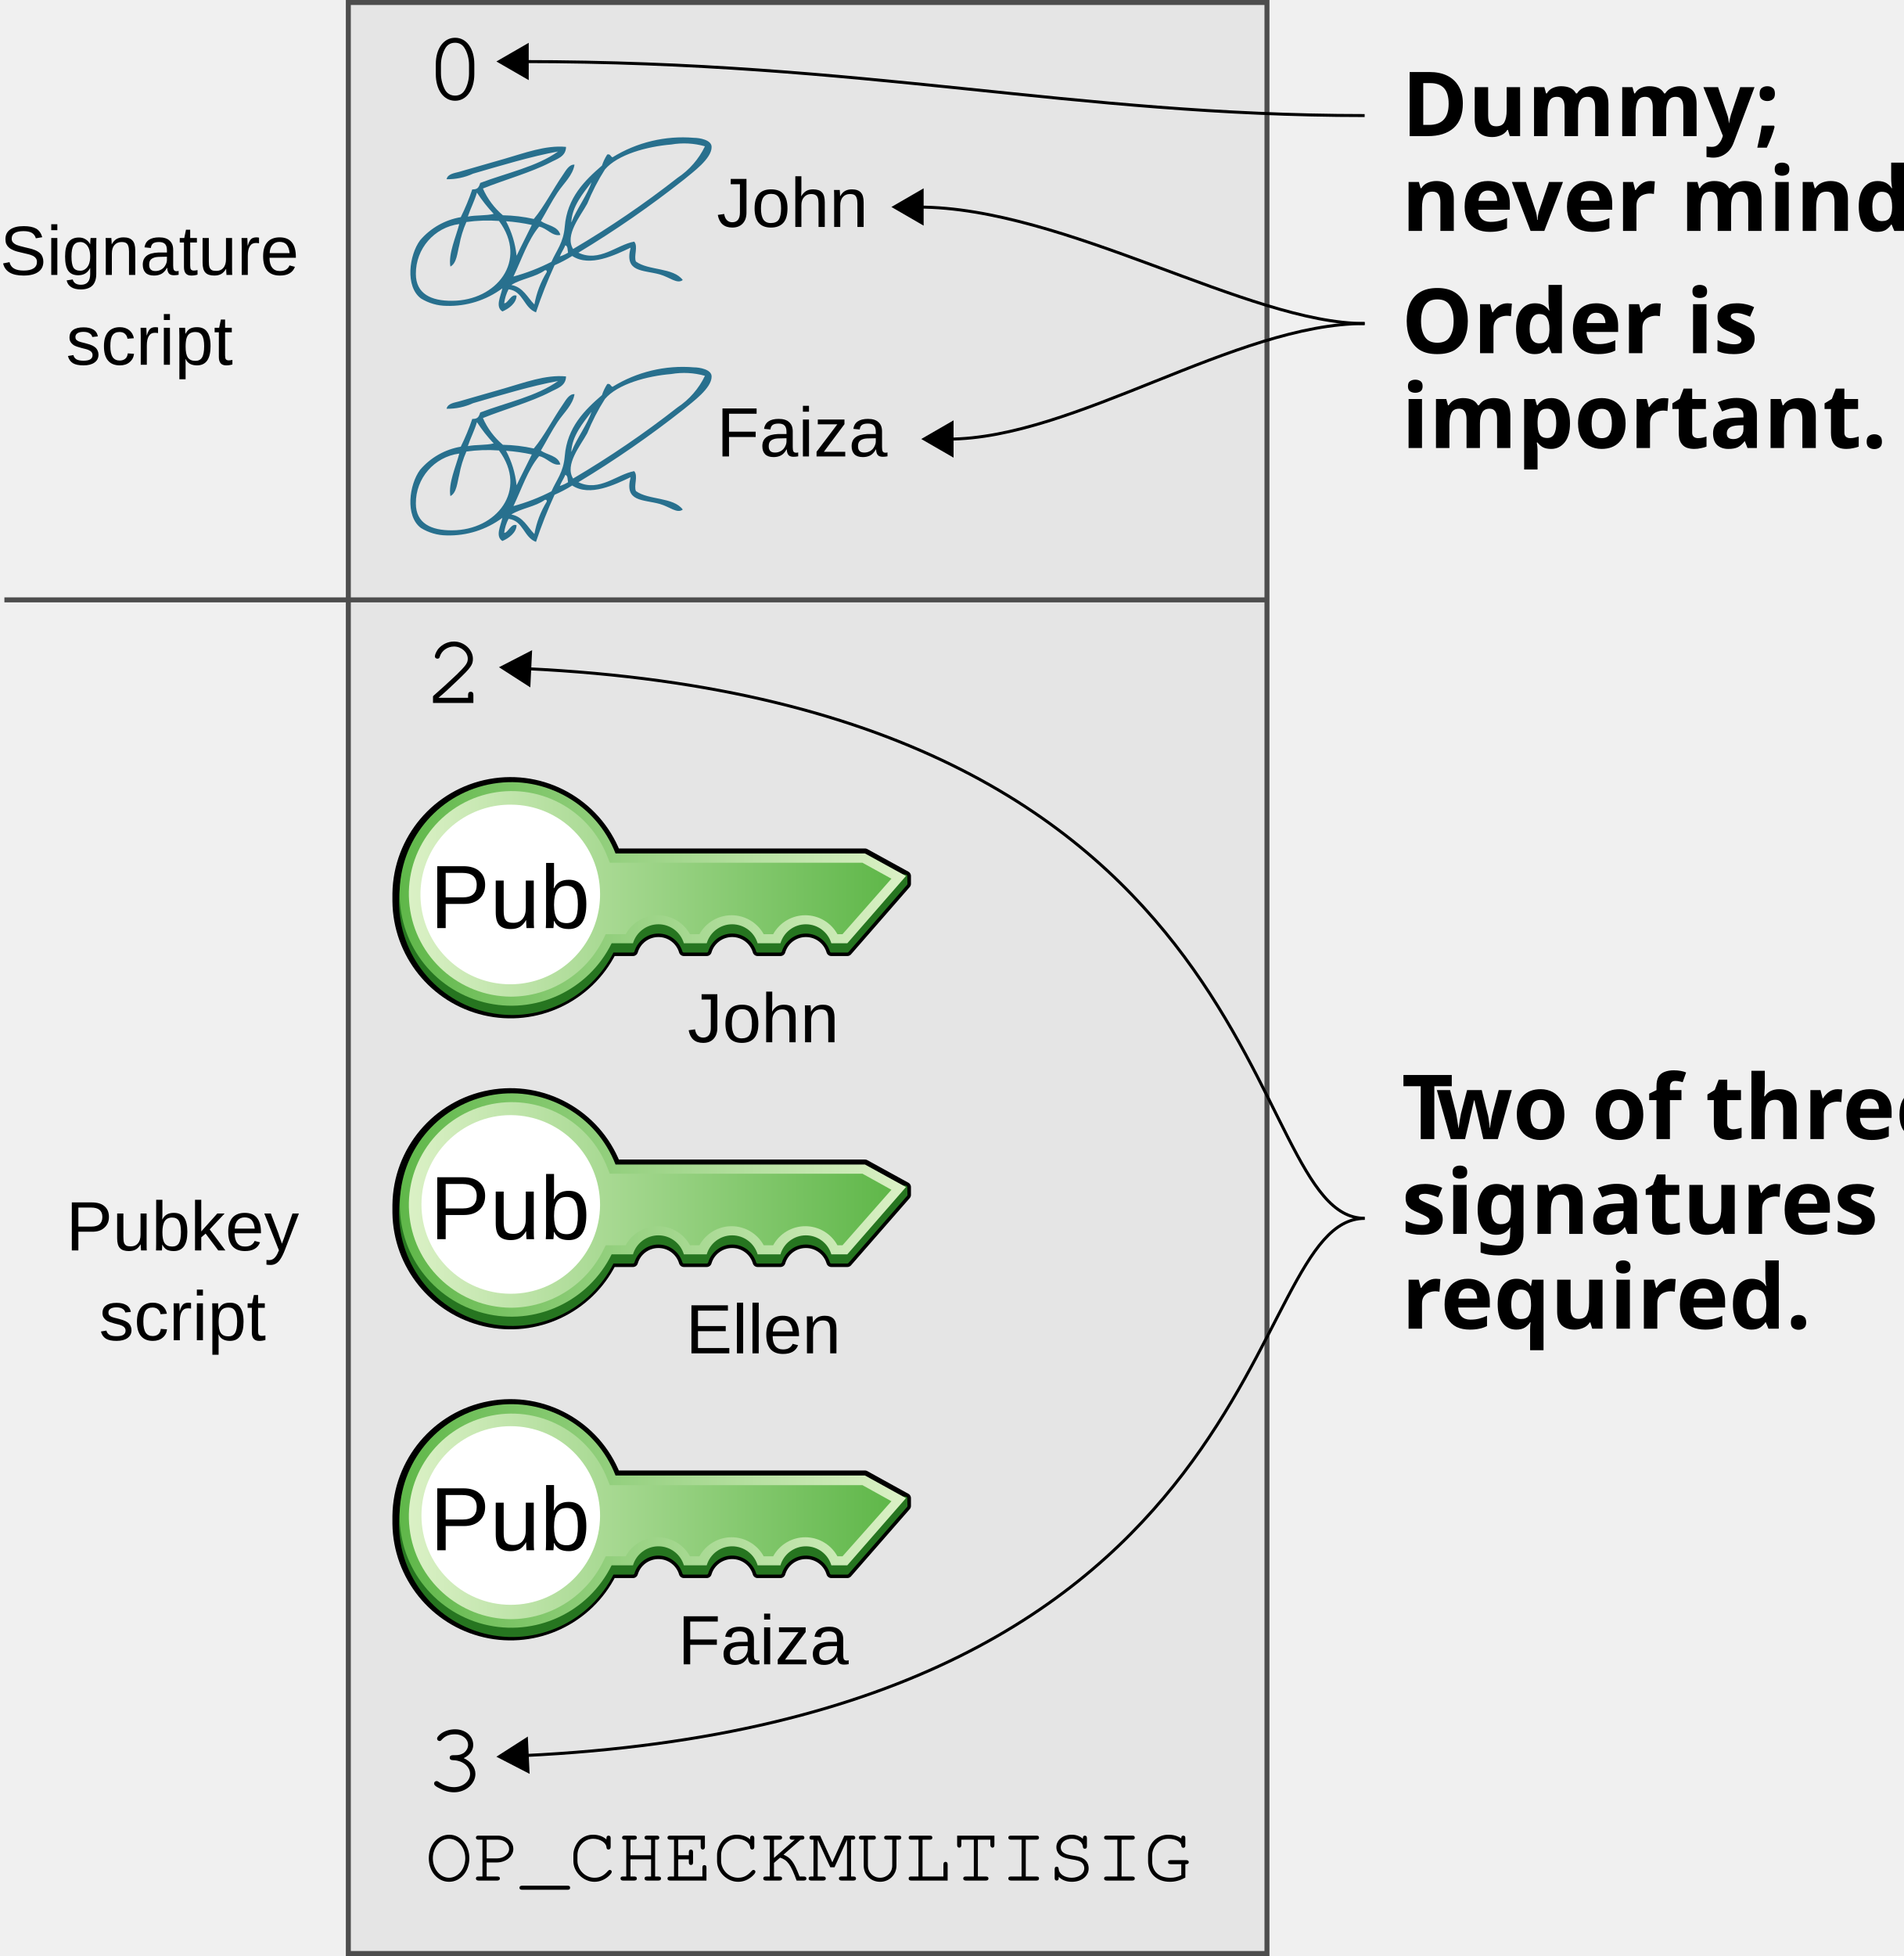
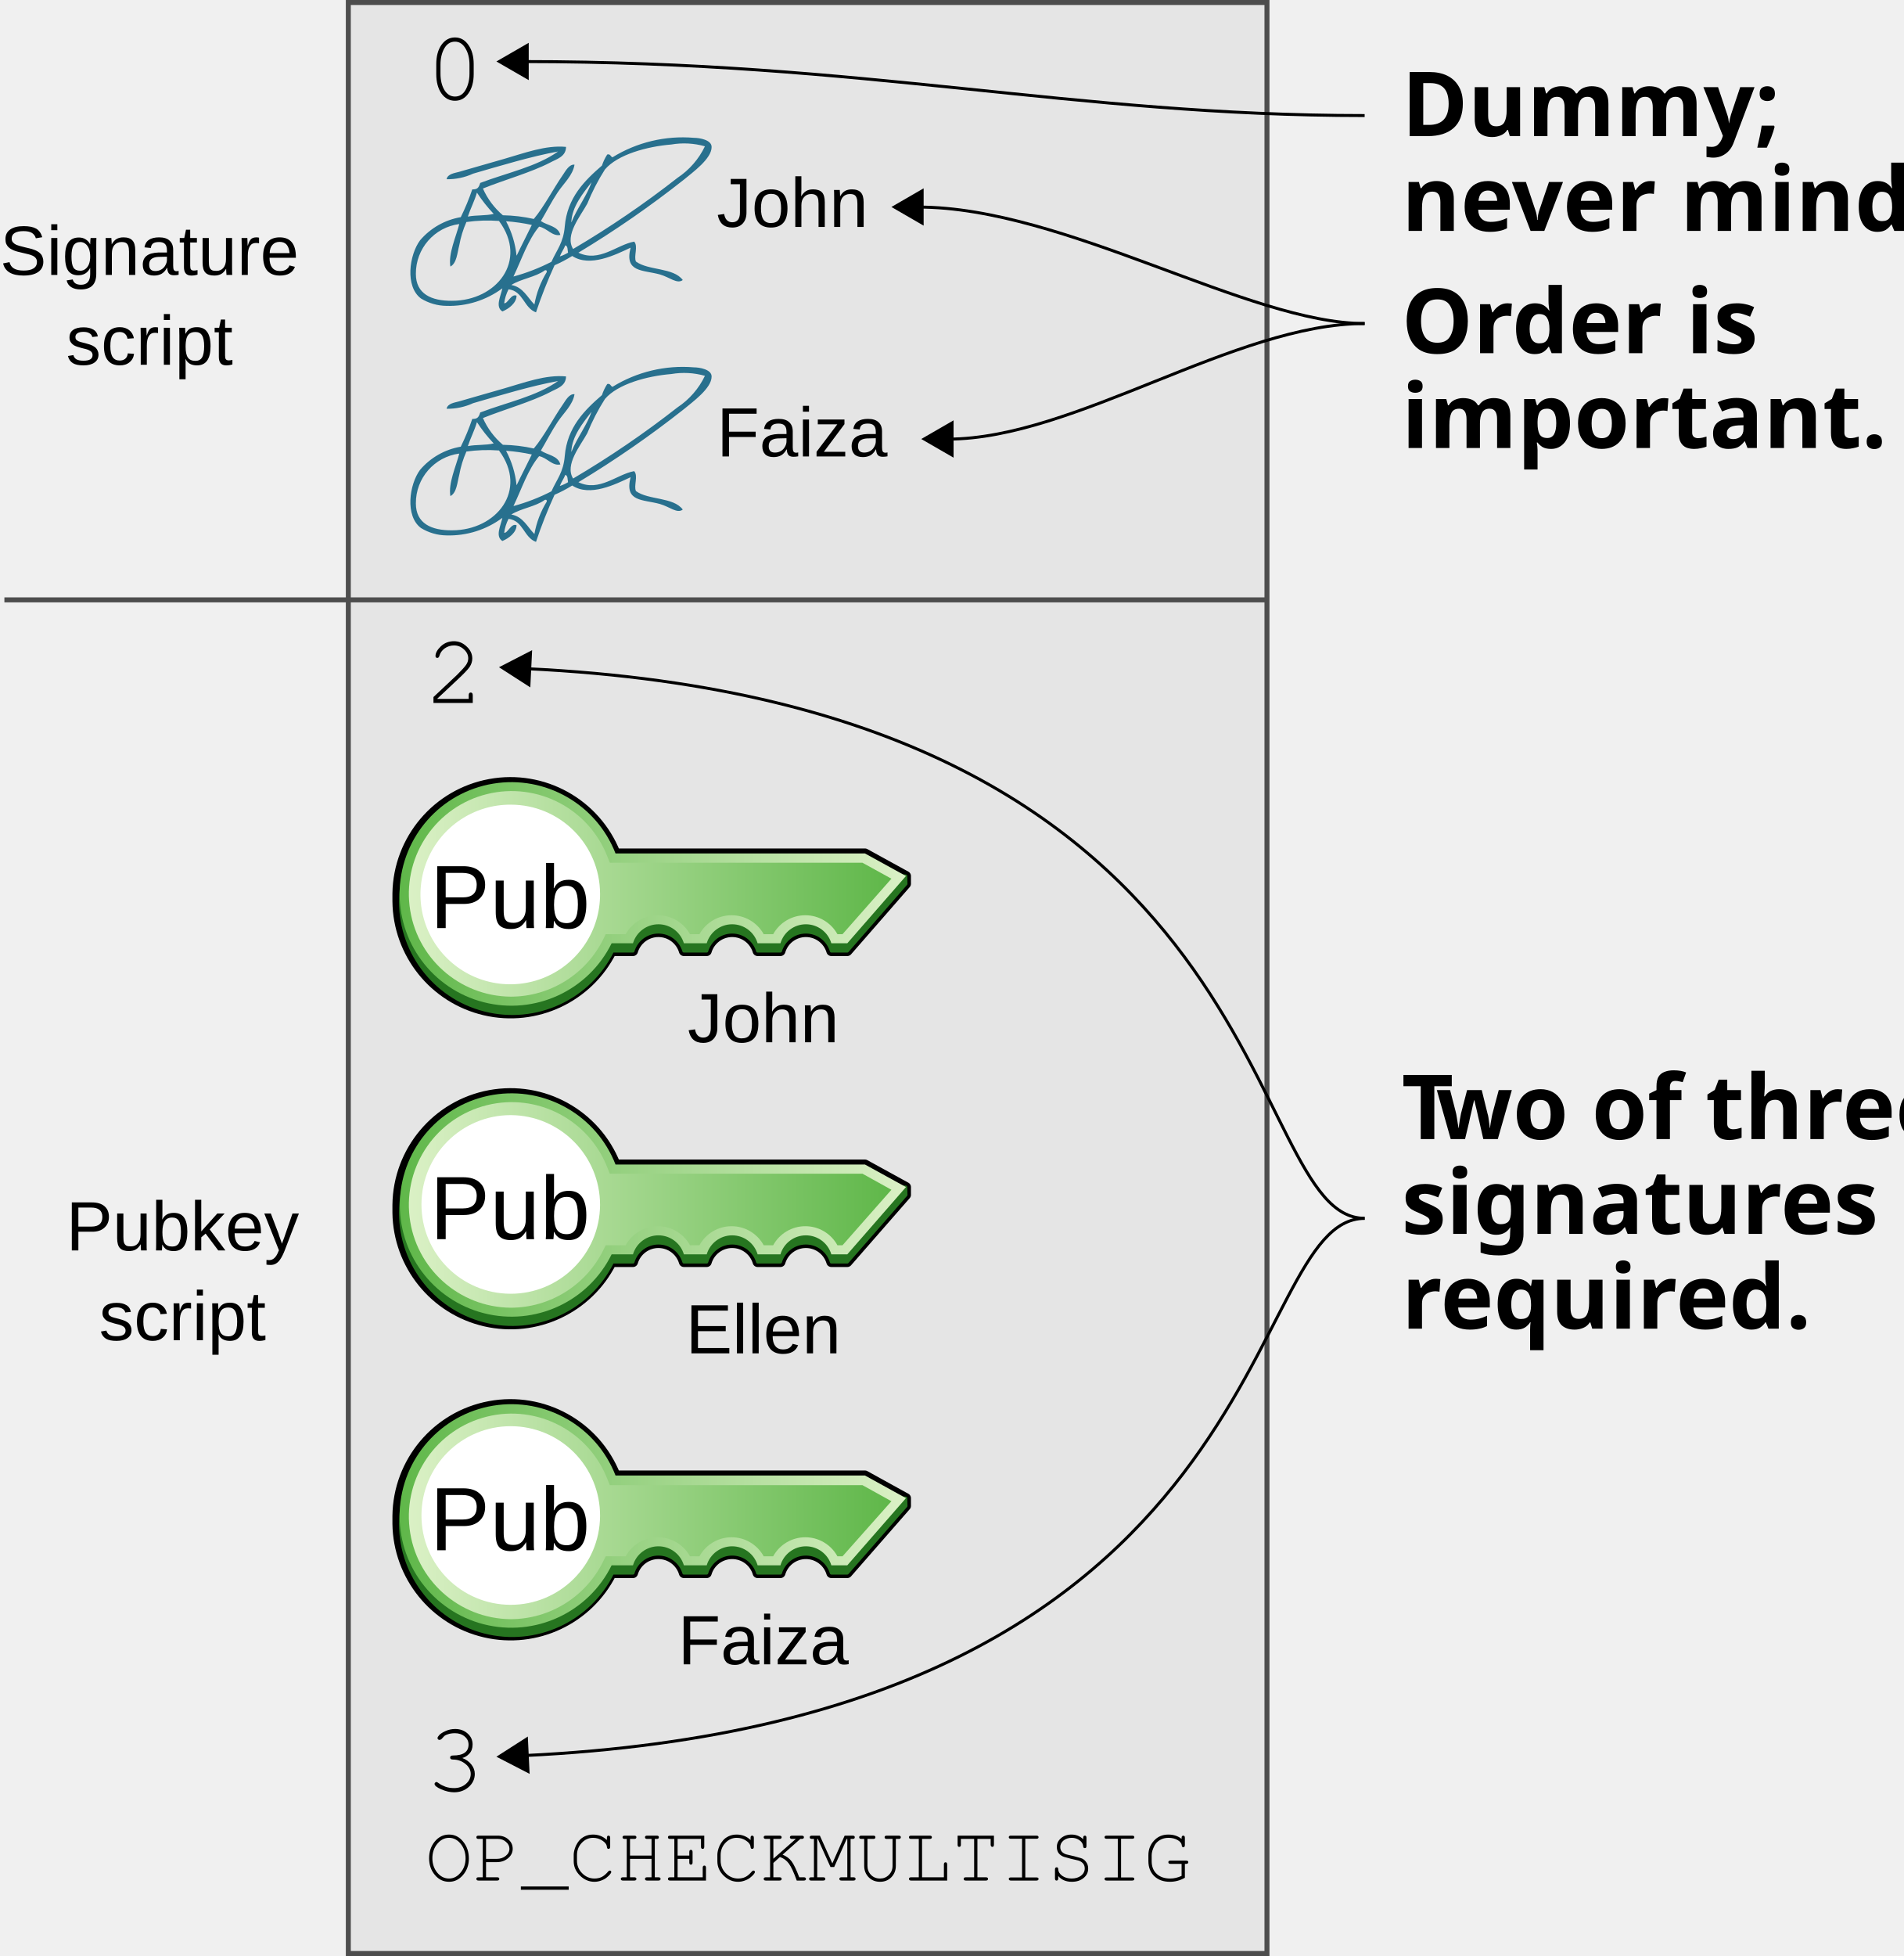
<svg xmlns="http://www.w3.org/2000/svg" xmlns:xlink="http://www.w3.org/1999/xlink" width="190.78" height="196" viewBox="0 0 190.78 196">
  <defs>
    <style>
      .cls-1 {
        fill: #e5e5e5;
      }

      .cls-1, .cls-5 {
        stroke: #4d4d4d;
        stroke-width: 0.5px;
      }

      .cls-2 {
        font-size: 10px;
-         font-family: Nimbus Mono PS;
+         font-family: FreeMono;font-phase: bold;
      }

      .cls-3 {
        font-size: 8px;
      }

      .cls-4 {
        fill: #28708e;
        fill-rule: evenodd;
      }

      .cls-10, .cls-5, .cls-8 {
        fill: none;
      }

      .cls-6 {
        font-size: 9px;
        font-family: Humanist521BT-BoldCondensed, Humanst521 Cn BT;
        font-weight: 700;
      }

      .cls-7 {
        letter-spacing: -0.07em;
      }

      .cls-10, .cls-8 {
        stroke: #000;
      }

      .cls-8 {
        stroke-miterlimit: 10;
      }

      .cls-11, .cls-8 {
        stroke-width: 0.3px;
      }

      .cls-9 {
        font-size: 7px;
      }

      .cls-15, .cls-9 {
        font-family: ArialMT, Arial;
      }

      .cls-10, .cls-11 {
        stroke-linejoin: round;
      }

      .cls-11 {
        fill: #267520;
        stroke: #267520;
      }

      .cls-12 {
        fill: url(#linear-gradient);
      }

      .cls-13 {
        fill: url(#linear-gradient-2);
      }

      .cls-14 {
        fill: #fff;
      }

      .cls-15 {
        font-size: 9.02px;
      }

      .cls-16 {
        fill: url(#linear-gradient-3);
      }

      .cls-17 {
        fill: url(#linear-gradient-4);
      }

      .cls-18 {
        fill: url(#linear-gradient-5);
      }

      .cls-19 {
        fill: url(#linear-gradient-6);
      }
    </style>
    <linearGradient id="linear-gradient" x1="255.43" y1="273.66" x2="306.34" y2="273.66" gradientUnits="userSpaceOnUse">
      <stop offset="0" stop-color="#5fb749" />
      <stop offset="1" stop-color="#dbf1c6" />
    </linearGradient>
    <linearGradient id="linear-gradient-2" x1="256.33" y1="273.66" x2="304.91" y2="273.66" gradientUnits="userSpaceOnUse">
      <stop offset="0" stop-color="#dbf1c6" />
      <stop offset="1" stop-color="#5fb749" />
    </linearGradient>
    <linearGradient id="linear-gradient-3" x1="255.43" y1="242.49" x2="306.34" y2="242.49" xlink:href="#linear-gradient" />
    <linearGradient id="linear-gradient-4" x1="256.33" y1="242.49" x2="304.91" y2="242.49" xlink:href="#linear-gradient-2" />
    <linearGradient id="linear-gradient-5" x1="255.43" y1="211.32" x2="306.34" y2="211.32" xlink:href="#linear-gradient" />
    <linearGradient id="linear-gradient-6" x1="256.33" y1="211.32" x2="304.91" y2="211.32" xlink:href="#linear-gradient-2" />
  </defs>
  <g id="Layer_2" data-name="Layer 2">
    <rect class="cls-1" x="34.91" y="0.25" width="92.07" height="195.5" />
    <text class="cls-2" transform="translate(42.6 179.44)">3<tspan class="cls-3">
        <tspan x="0" y="9">OP_CHECKMULTISIG</tspan>
      </tspan>
    </text>
    <text class="cls-2" transform="translate(42.6 9.94)">0</text>
    <text class="cls-2" transform="translate(42.6 70.44)">2</text>
    <path class="cls-4" d="M273.53,170.07c2.1,1,3.83-.79,5.59-1.11.43.48-.07,1.48.18,2,1.27.92,3.75.58,4.69,1.85-.56.44-1.31-.28-2.3-.56-1.71-.47-3.57-.18-2.93-2.68-1.52.71-4.08,2-5.85.83a13.45,13.45,0,0,1-1.77.93,47.28,47.28,0,0,0-1.86,4.72c-1.23-.44-1.27-2.13-2.75-2.31a4.28,4.28,0,0,0-.44,1.39c.34.09.71-1,1.24-.75,0,.72-.76,1.31-1.42,1.58-.74-.47-.17-1.52,0-2.32a8.94,8.94,0,0,1-5.59,1.76,5,5,0,0,1-2.57-.74c-1.61-1.2-1.18-4.36-.09-5.83a6.87,6.87,0,0,1,4.08-2.32,23.12,23.12,0,0,0,1.15-2.78c.5,0,.64-.13.8-.65,2.62-1,5.66-1.62,7.8-3.15-2.72.5-5.71,1.41-8.51,2.22a6.1,6.1,0,0,1-2.66.56c.1-.55.84-.62,1.25-.74,1.4-.42,3-.85,4.52-1.3,2-.57,4.15-1.4,6.2-1.2,0,1-1,1.24-1.59,1.57-1.93,1-4.58,1.73-6.74,2.6a7.49,7.49,0,0,0,2,2.68,15.49,15.49,0,0,1,3.1.37c1.06-1.27,1.93-3,2.93-4.44.27-.4.63-1.06,1.15-1-.17,1.08-1.07,1.85-1.69,2.78s-1.12,1.93-1.68,2.87c.66.46,1.72.49,1.95,1.39-.8.18-1.34-.69-2.13-.83-1.14,1.37-1.75,3.3-2.57,5a19.6,19.6,0,0,0,3.81-1.48c.51-1.16,1.2-1.9,1.33-3.52.24-2.91,2-4.62,3.73-6.12a4.75,4.75,0,0,1,.53-1.11c.34-.08.32.22.53.28a13.39,13.39,0,0,1,8.16-1.95c.54,0,1.79.2,1.77.93,0,1.17-1.89,2.52-2.75,3.24A101.41,101.41,0,0,1,273.53,170.07Zm9.31-10.84c-2.43.2-5.37,1-6.65,2.5a21.14,21.14,0,0,0-1.77,3.43c-.67,1.23-2.29,3.16-1.42,4.54a96.14,96.14,0,0,0,10.46-7.13,7.87,7.87,0,0,0,2.75-3.16A7.64,7.64,0,0,0,282.84,159.23Zm-10,7.78c.54-1.38,1.59-2.72,2-4C274,164.12,272.89,165.44,272.82,167Zm-10.37-.56c.78-.16,1.82-.07,2.57-.27a14.59,14.59,0,0,1-1.68-2.13C263.11,164.92,262.72,165.63,262.45,166.45Zm-.17.56a10.06,10.06,0,0,0-.71,2.32c-.2.75-.25,1.8-.89,2.13-.23-1.27.57-3,.89-4.26a5,5,0,0,0-4.35,5c0,2,1.55,2.71,3.63,2.69,4.43,0,7.66-4,4.7-8A15.33,15.33,0,0,0,262.28,167Zm5.05,3.34c.47-1,1-2,1.51-3.06a18.41,18.41,0,0,0-2.58-.37A9.42,9.42,0,0,1,267.33,170.35Zm4.34.09a3.91,3.91,0,0,0,.8-.37c-.06-.28,0-.65-.27-.74C272.06,169.73,271.82,170.05,271.67,170.44Zm-4.87,2.87c1.18.22,1.59,1.24,2.3,1.95a9.26,9.26,0,0,1,1.24-3.25c0-.11,0-.21-.18-.18C269.23,172.53,267.79,172.68,266.8,173.31Z" transform="translate(-215.56 -121.75)" />
    <line class="cls-5" x1="0.44" y1="60.11" x2="127.11" y2="60.11" />
    <text class="cls-6" transform="translate(140.47 13.64)">Dummy;<tspan x="0" y="9.5">never mind.</tspan>
    </text>
    <text class="cls-6" transform="translate(140.47 35.39)">Order is<tspan x="0" y="9.5">important.</tspan>
    </text>
    <text class="cls-6" transform="translate(140.47 114.14)">
      <tspan class="cls-7">T</tspan>
      <tspan x="3.44" y="0">wo of three</tspan>
      <tspan x="0" y="9.5">signatures are</tspan>
      <tspan x="0" y="19">required.</tspan>
    </text>
    <g>
      <path class="cls-8" d="M268,127.92c34.51,0,55,5.41,84.33,5.41" transform="translate(-215.56 -121.75)" />
      <polygon points="52.99 8.03 49.75 6.16 52.99 4.29 52.99 8.03" />
    </g>
    <g>
      <path class="cls-8" d="M307.58,142.5c14.7,0,33.11,11.67,44.75,11.67" transform="translate(-215.56 -121.75)" />
      <polygon points="92.57 22.61 89.34 20.74 92.57 18.87 92.57 22.61" />
    </g>
    <text class="cls-9" transform="translate(67.94 166.77)">Faiza</text>
    <text class="cls-9" transform="translate(71.83 45.74)">Faiza</text>
    <path class="cls-4" d="M273.53,147.07c2.1,1,3.83-.79,5.59-1.11.43.48-.07,1.48.18,2,1.27.92,3.75.58,4.69,1.85-.56.44-1.31-.28-2.3-.56-1.71-.47-3.57-.18-2.93-2.68-1.52.71-4.08,2-5.85.83a13.45,13.45,0,0,1-1.77.93,47.28,47.28,0,0,0-1.86,4.72c-1.23-.44-1.27-2.13-2.75-2.31a4.28,4.28,0,0,0-.44,1.39c.34.09.71-1,1.24-.75,0,.72-.76,1.31-1.42,1.58-.74-.47-.17-1.52,0-2.32a8.94,8.94,0,0,1-5.59,1.76,5,5,0,0,1-2.57-.74c-1.61-1.2-1.18-4.36-.09-5.83a6.87,6.87,0,0,1,4.08-2.32,23.12,23.12,0,0,0,1.15-2.78c.5,0,.64-.13.8-.65,2.62-1,5.66-1.62,7.8-3.15-2.72.5-5.71,1.41-8.51,2.22a6.1,6.1,0,0,1-2.66.56c.1-.55.84-.62,1.25-.74,1.4-.42,3-.85,4.52-1.3,2-.57,4.15-1.4,6.2-1.2,0,1-1,1.24-1.59,1.57-1.93,1-4.58,1.73-6.74,2.6a7.49,7.49,0,0,0,2,2.68,15.49,15.49,0,0,1,3.1.37c1.06-1.27,1.93-3,2.93-4.44.27-.4.63-1.06,1.15-1-.17,1.08-1.07,1.85-1.69,2.78s-1.12,1.93-1.68,2.87c.66.46,1.72.49,1.95,1.39-.8.18-1.34-.69-2.13-.83-1.14,1.37-1.75,3.3-2.57,5a19.6,19.6,0,0,0,3.81-1.48c.51-1.16,1.2-1.9,1.33-3.52.24-2.91,2-4.62,3.73-6.12a4.75,4.75,0,0,1,.53-1.11c.34-.08.32.22.53.28a13.39,13.39,0,0,1,8.16-1.95c.54,0,1.79.2,1.77.93,0,1.17-1.89,2.52-2.75,3.24A101.41,101.41,0,0,1,273.53,147.07Zm9.31-10.84c-2.43.2-5.37,1-6.65,2.5a21.14,21.14,0,0,0-1.77,3.43c-.67,1.23-2.29,3.16-1.42,4.54a96.14,96.14,0,0,0,10.46-7.13,7.87,7.87,0,0,0,2.75-3.16A7.64,7.64,0,0,0,282.84,136.23Zm-10,7.78c.54-1.38,1.59-2.72,2-4C274,141.12,272.89,142.44,272.82,144Zm-10.37-.56c.78-.16,1.82-.07,2.57-.27a14.59,14.59,0,0,1-1.68-2.13C263.11,141.92,262.72,142.63,262.45,143.45Zm-.17.56a10.06,10.06,0,0,0-.71,2.32c-.2.75-.25,1.8-.89,2.13-.23-1.27.57-3,.89-4.26a5,5,0,0,0-4.35,5c0,2,1.55,2.71,3.63,2.69,4.43,0,7.66-4,4.7-8A15.33,15.33,0,0,0,262.28,144Zm5.05,3.34c.47-1,1-2,1.51-3.06a18.41,18.41,0,0,0-2.58-.37A9.42,9.42,0,0,1,267.33,147.35Zm4.34.09a3.91,3.91,0,0,0,.8-.37c-.06-.28,0-.65-.27-.74C272.06,146.73,271.82,147.05,271.67,147.44Zm-4.87,2.87c1.18.22,1.59,1.24,2.3,1.95a9.26,9.26,0,0,1,1.24-3.25c0-.11,0-.21-.18-.18C269.23,149.53,267.79,149.68,266.8,150.31Z" transform="translate(-215.56 -121.75)" />
    <text class="cls-9" transform="translate(71.83 22.74)">John</text>
    <text class="cls-9" transform="translate(0 27.55)">Signature<tspan x="6.62" y="9">script</tspan>
    </text>
    <text class="cls-9" transform="translate(6.62 125.3)">Pubkey<tspan x="3.31" y="9">script</tspan>
    </text>
    <g>
      <path class="cls-10" d="M302.25,269.6h-25a11.33,11.33,0,0,0-21.86,4.06c0,.13,0,.26,0,.39s0,.25,0,.39a11.34,11.34,0,0,0,21.47,4.94H279a2.66,2.66,0,0,1,5.1,0h2.29a2.66,2.66,0,0,1,5.1,0h2.29a2.66,2.66,0,0,1,5.1,0h1.6l5.88-6.73v-.78Z" transform="translate(-215.56 -121.75)" />
      <path class="cls-11" d="M306.34,271.87l-29-1.49a11.2,11.2,0,1,0-.39,9H279a2.66,2.66,0,0,1,5.1,0h2.29a2.66,2.66,0,0,1,5.1,0h2.29a2.66,2.66,0,0,1,5.1,0h1.6l5.88-6.73Z" transform="translate(-215.56 -121.75)" />
      <path class="cls-12" d="M302.25,269.6h-25a11.2,11.2,0,1,0-.39,9H279a2.66,2.66,0,0,1,5.1,0h2.29a2.66,2.66,0,0,1,5.1,0h2.29a2.66,2.66,0,0,1,5.1,0h1.6l5.88-6.73Z" transform="translate(-215.56 -121.75)" />
      <path class="cls-13" d="M266.75,284a10.3,10.3,0,1,1,9.7-14l.23.57H302l2.9,1.61L300,277.7h-.51a3.67,3.67,0,0,0-6.44,0h-.95a3.67,3.67,0,0,0-6.44,0h-.95a3.67,3.67,0,0,0-6.44,0h-2l-.25.5A10.36,10.36,0,0,1,266.75,284Z" transform="translate(-215.56 -121.75)" />
      <path class="cls-14" d="M275.7,273.66a8.95,8.95,0,1,1-8.95-9A8.95,8.95,0,0,1,275.7,273.66Z" transform="translate(-215.56 -121.75)" />
      <text class="cls-15" transform="translate(43.09 155.34)">Pub</text>
    </g>
    <text class="cls-9" transform="translate(68.72 135.61)">Ellen</text>
    <g>
      <path class="cls-10" d="M302.25,238.44h-25a11.33,11.33,0,0,0-21.86,4.05c0,.13,0,.26,0,.39s0,.26,0,.39a11.34,11.34,0,0,0,21.47,4.94H279a2.66,2.66,0,0,1,5.1,0h2.29a2.66,2.66,0,0,1,5.1,0h2.29a2.66,2.66,0,0,1,5.1,0h1.6l5.88-6.73v-.78Z" transform="translate(-215.56 -121.75)" />
      <path class="cls-11" d="M306.34,240.7l-29-1.49a11.2,11.2,0,1,0-.39,9H279a2.66,2.66,0,0,1,5.1,0h2.29a2.66,2.66,0,0,1,5.1,0h2.29a2.66,2.66,0,0,1,5.1,0h1.6l5.88-6.73Z" transform="translate(-215.56 -121.75)" />
      <path class="cls-16" d="M302.25,238.44h-25a11.19,11.19,0,1,0-.39,9H279a2.66,2.66,0,0,1,5.1,0h2.29a2.66,2.66,0,0,1,5.1,0h2.29a2.66,2.66,0,0,1,5.1,0h1.6l5.88-6.74Z" transform="translate(-215.56 -121.75)" />
      <path class="cls-17" d="M266.75,252.79a10.3,10.3,0,1,1,9.7-14l.23.57H302l2.9,1.61L300,246.53h-.51a3.67,3.67,0,0,0-6.44,0h-.95a3.67,3.67,0,0,0-6.44,0h-.95a3.67,3.67,0,0,0-6.44,0h-2l-.25.5A10.37,10.37,0,0,1,266.75,252.79Z" transform="translate(-215.56 -121.75)" />
      <path class="cls-14" d="M275.7,242.49a8.95,8.95,0,1,1-8.95-9A9,9,0,0,1,275.7,242.49Z" transform="translate(-215.56 -121.75)" />
      <text class="cls-15" transform="translate(43.09 124.17)">Pub</text>
    </g>
    <text class="cls-9" transform="translate(68.91 104.44)">John</text>
    <g>
      <path class="cls-10" d="M302.25,207.27h-25a11.33,11.33,0,0,0-21.86,4c0,.13,0,.26,0,.39s0,.26,0,.39a11.34,11.34,0,0,0,21.47,5H279a2.66,2.66,0,0,1,5.1,0h2.29a2.66,2.66,0,0,1,5.1,0h2.29a2.66,2.66,0,0,1,5.1,0h1.6l5.88-6.74v-.78Z" transform="translate(-215.56 -121.75)" />
      <path class="cls-11" d="M306.34,209.53l-29-1.48a11.2,11.2,0,1,0-.39,9H279a2.66,2.66,0,0,1,5.1,0h2.29a2.66,2.66,0,0,1,5.1,0h2.29a2.66,2.66,0,0,1,5.1,0h1.6l5.88-6.74Z" transform="translate(-215.56 -121.75)" />
      <path class="cls-18" d="M302.25,207.27h-25a11.2,11.2,0,1,0-.39,9H279a2.66,2.66,0,0,1,5.1,0h2.29a2.66,2.66,0,0,1,5.1,0h2.29a2.66,2.66,0,0,1,5.1,0h1.6l5.88-6.74Z" transform="translate(-215.56 -121.75)" />
      <path class="cls-19" d="M266.75,221.62a10.3,10.3,0,1,1,9.7-14l.23.58H302l2.9,1.6L300,215.36h-.51a3.68,3.68,0,0,0-6.44,0h-.95a3.68,3.68,0,0,0-6.44,0h-.95a3.68,3.68,0,0,0-6.44,0h-2l-.25.51A10.36,10.36,0,0,1,266.75,221.62Z" transform="translate(-215.56 -121.75)" />
      <path class="cls-14" d="M275.7,211.32a9,9,0,1,1-8.95-8.94A8.95,8.95,0,0,1,275.7,211.32Z" transform="translate(-215.56 -121.75)" />
      <text class="cls-15" transform="translate(43.09 93)">Pub</text>
    </g>
    <g>
      <path class="cls-8" d="M310.58,165.75c12.64,0,28.79-11.58,41.75-11.58" transform="translate(-215.56 -121.75)" />
      <polygon points="95.57 45.86 92.33 43.99 95.57 42.12 95.57 45.86" />
    </g>
    <g>
      <path class="cls-8" d="M268,297.67c76.54-3.61,71.74-53.83,84.33-53.83" transform="translate(-215.56 -121.75)" />
      <polygon points="53.08 177.75 49.75 176.03 52.9 174.01 53.08 177.75" />
    </g>
    <g>
      <path class="cls-8" d="M268.25,188.75c76.54,3.61,71.49,55.08,84.08,55.08" transform="translate(-215.56 -121.75)" />
      <polygon points="53.15 68.88 50.01 66.86 53.33 65.15 53.15 68.88" />
    </g>
  </g>
</svg>
